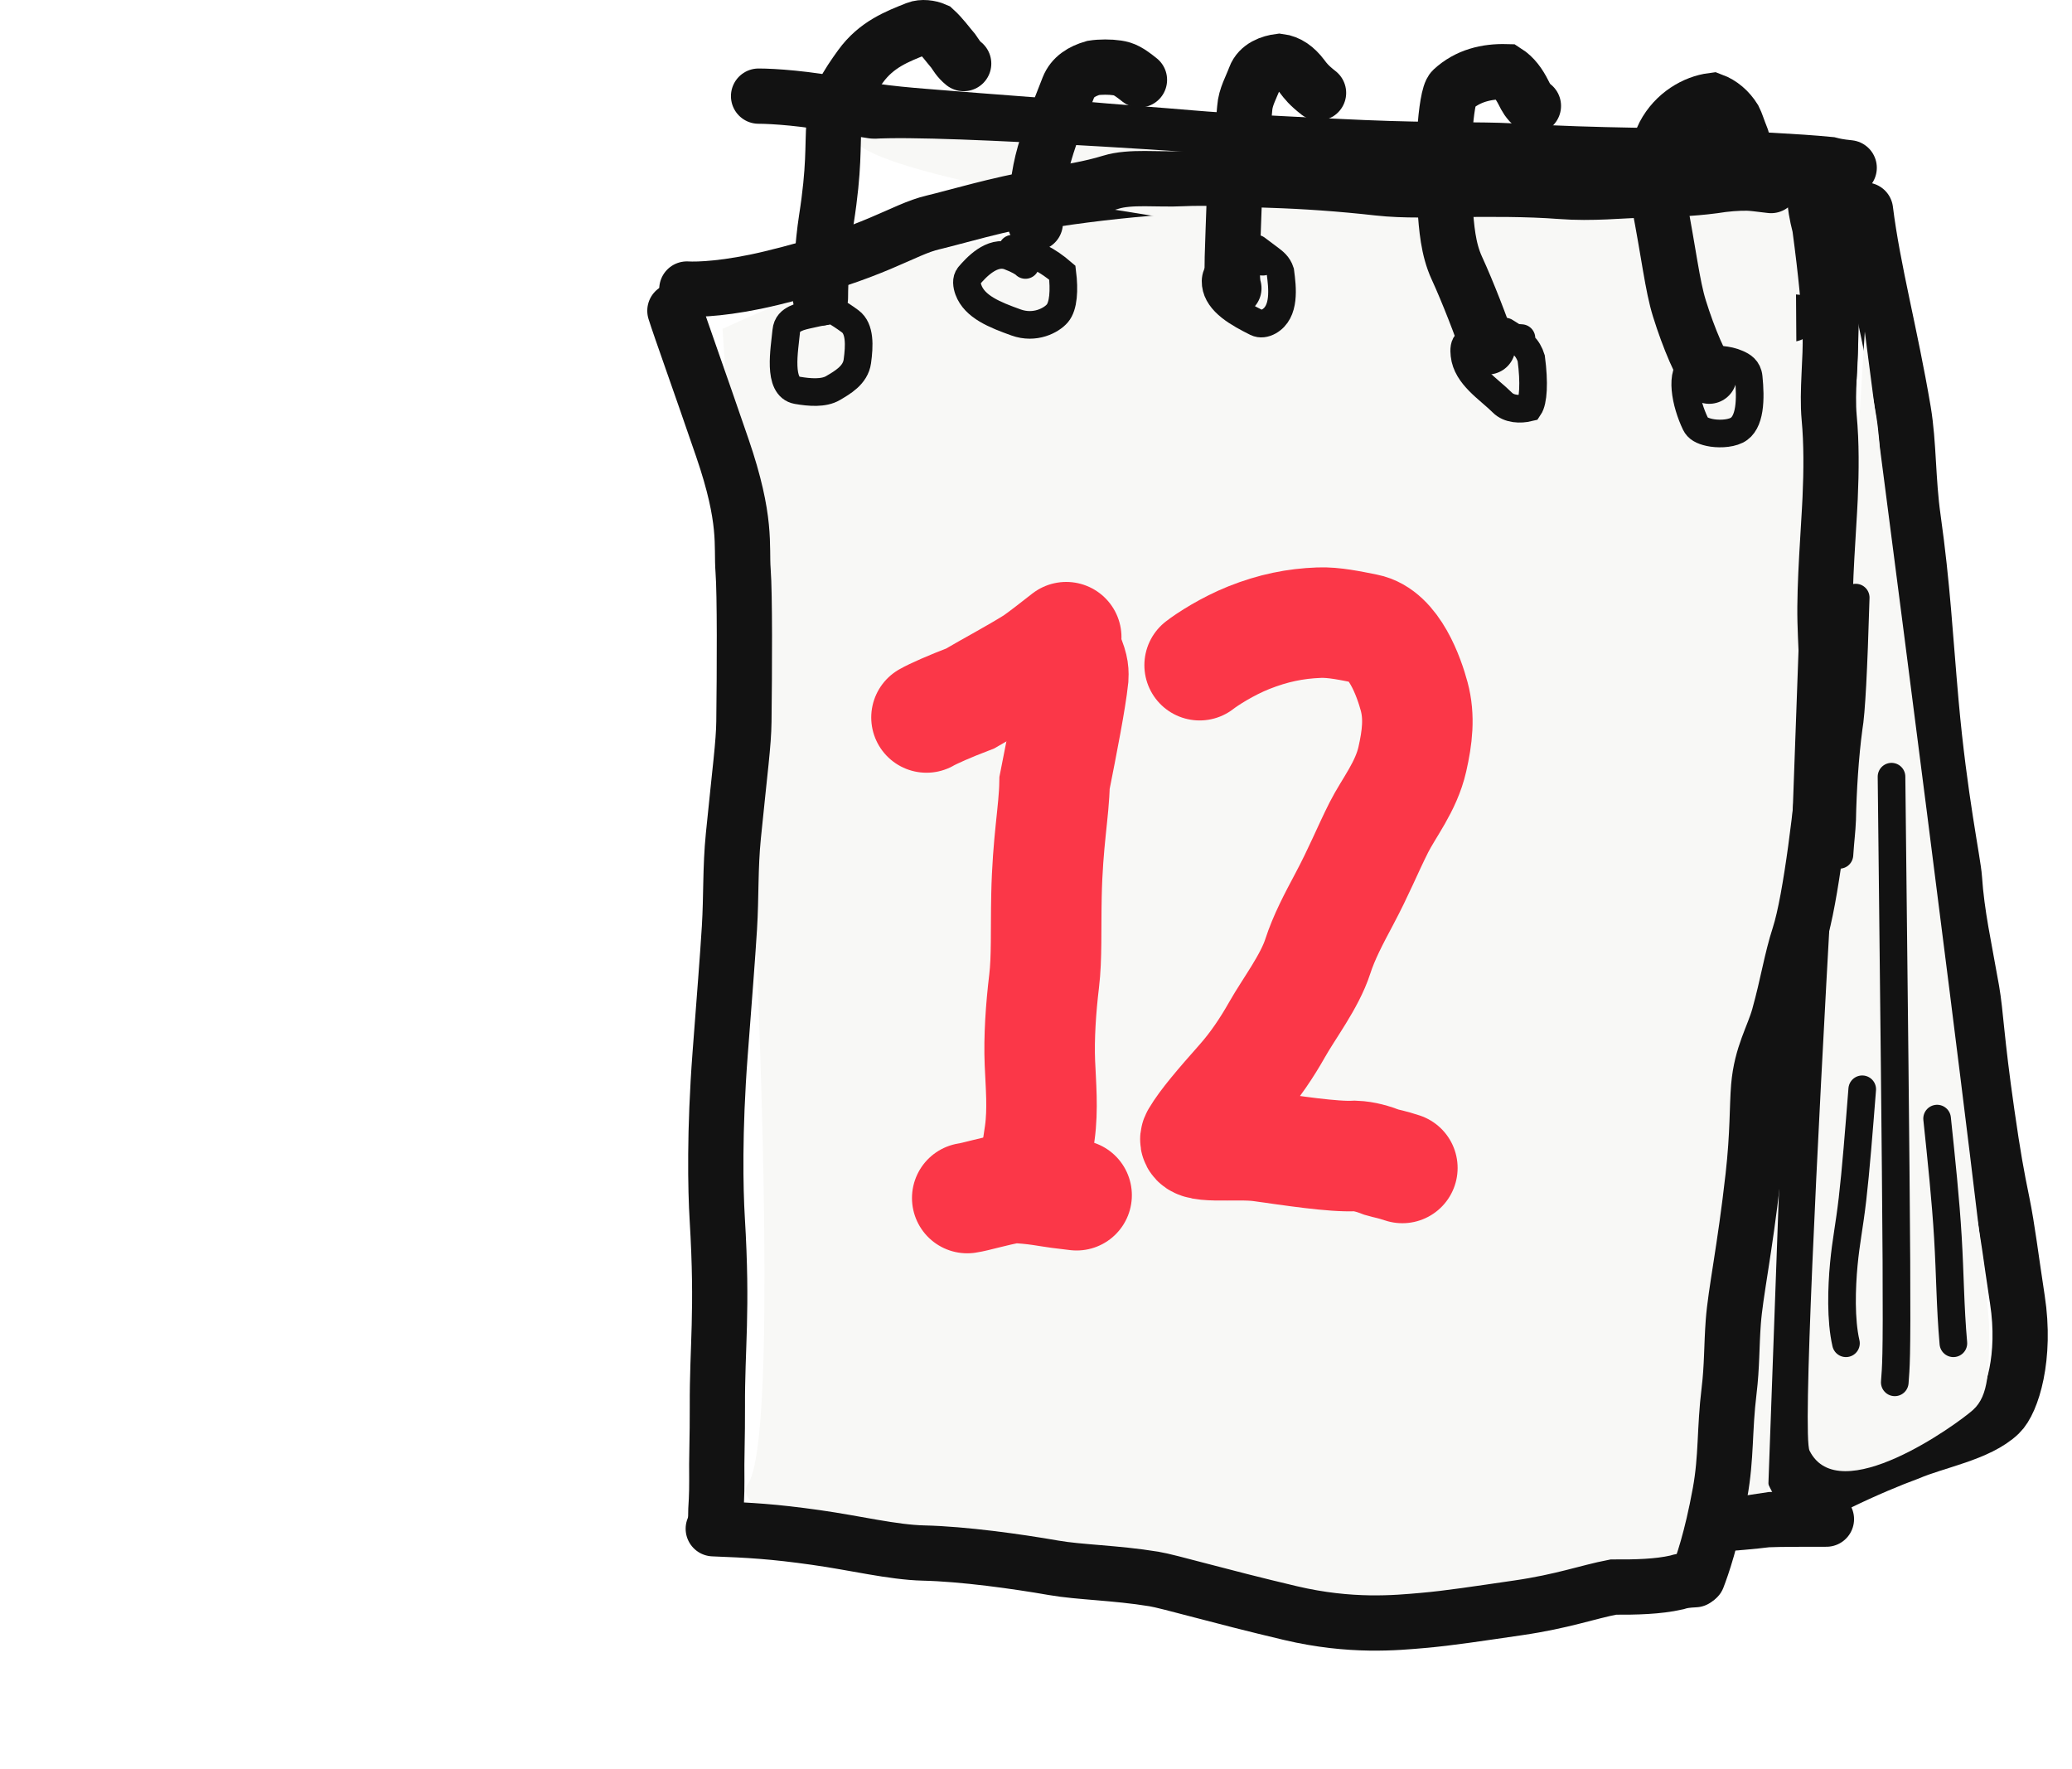
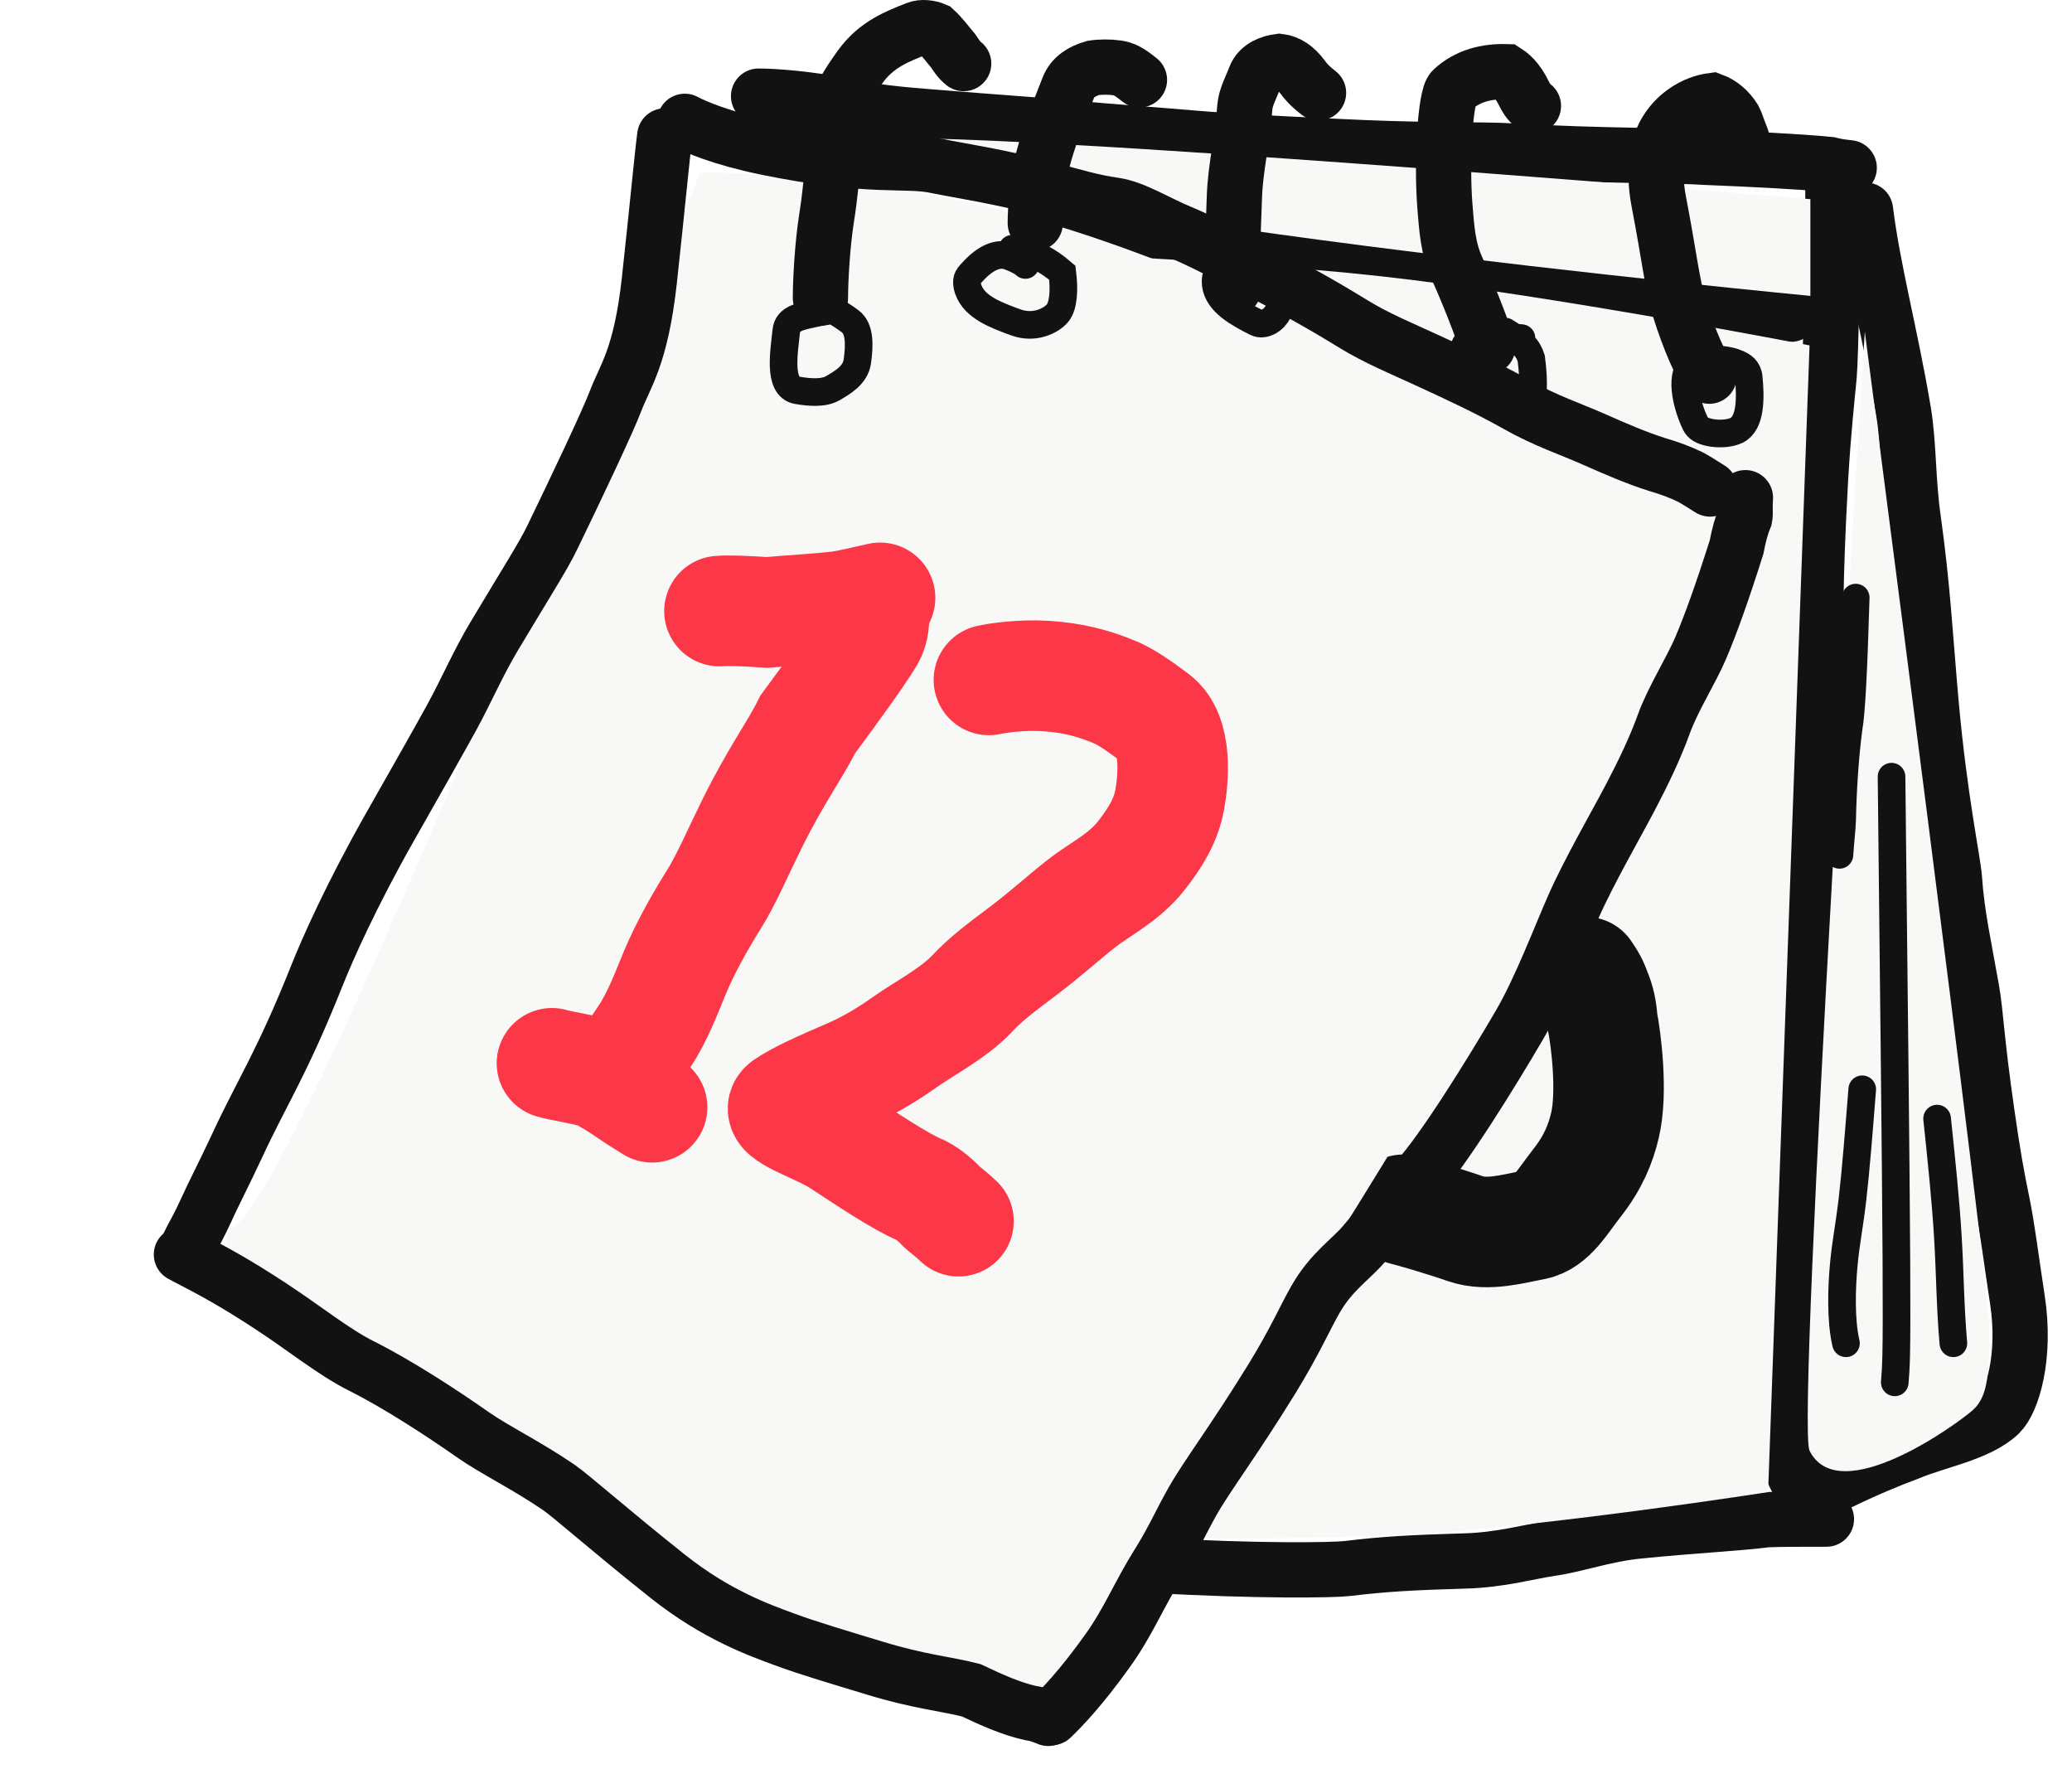
<svg xmlns="http://www.w3.org/2000/svg" width="75" height="64" viewBox="0 0 75 64" fill="none">
-   <path d="M42.66 17.502C42.893 16.839 43.678 15.504 44.092 14.814C44.498 14.137 45.17 12.914 45.487 11.967C45.614 11.588 45.606 11.141 45.528 10.71C45.49 10.501 45.295 10.356 45.117 10.276C44.94 10.196 44.745 10.196 44.568 10.274C43.841 10.591 43.682 11.528 43.368 12.393C43.1 13.129 42.975 13.925 42.544 14.671C42.308 15.063 42.072 15.419 41.856 15.732C41.757 15.89 41.679 16.046 41.599 16.206" stroke="#121212" stroke-linecap="round" />
+   <path d="M42.66 17.502C42.893 16.839 43.678 15.504 44.092 14.814C44.498 14.137 45.169 12.914 45.487 11.967C45.614 11.588 45.606 11.141 45.528 10.71C45.49 10.501 45.294 10.356 45.117 10.276C44.94 10.196 44.745 10.196 44.567 10.274C43.841 10.591 43.682 11.528 43.368 12.393C43.1 13.129 42.975 13.925 42.543 14.671C42.308 15.063 42.071 15.419 41.856 15.732C41.757 15.89 41.679 16.046 41.599 16.206" stroke="#121212" stroke-linecap="round" />
  <path d="M52.676 11.021C52.364 11.215 51.736 11.844 51.383 12.372C51.205 12.637 51.262 13.017 51.321 13.275C51.502 14.08 52.398 14.281 53.144 14.516C53.778 14.716 54.364 14.479 54.658 14.302C55.231 13.959 55.269 12.951 55.191 12.068C54.958 11.613 54.642 11.415 54.329 11.277C54.171 11.218 54.015 11.179 53.737 11.021" stroke="#121212" stroke-linecap="round" />
  <path d="M59.747 12.2C59.59 12.512 59.511 13.918 59.883 14.79C60.167 15.458 61.197 15.264 61.924 15.361C62.409 15.427 62.849 15.265 63.123 15.01C63.382 14.77 63.4 14.168 63.381 13.501C63.368 13.063 63.166 12.79 62.911 12.594C62.618 12.476 62.302 12.396 61.988 12.338C61.831 12.318 61.675 12.318 61.515 12.318" stroke="#121212" stroke-linecap="round" />
  <path d="M38.653 8.193C39.198 8.193 40.611 8.271 41.575 8.409C42.998 8.612 44.031 8.664 45.169 8.781C46.154 8.883 47.328 8.978 48.176 9.037C48.946 9.091 50.972 9.369 52.572 9.567C55.273 9.901 57.609 10.349 59.017 10.589C60.449 10.863 62.097 11.177 63.238 11.355C63.63 11.375 64.213 11.375 64.814 11.375" stroke="#121212" stroke-width="2" stroke-linecap="round" />
-   <path d="M27.458 3.479C27.964 3.479 29.221 3.557 30.536 3.831C31.93 4.122 33.185 4.186 34.348 4.284C35.543 4.384 37.741 4.54 38.806 4.637C40.413 4.785 41.983 4.893 43.108 4.991C44.38 5.102 47.046 5.247 49.365 5.344C51.819 5.448 53.656 5.403 54.69 5.462C58.207 5.663 60.242 5.6 61.844 5.698C63.241 5.757 65.036 5.836 66.226 5.953C66.384 5.993 66.54 6.032 66.935 6.072" stroke="#121212" stroke-width="2" stroke-linecap="round" />
+   <path d="M27.458 3.479C27.965 3.479 29.221 3.557 30.536 3.831C31.93 4.122 33.185 4.186 34.348 4.284C35.543 4.384 37.741 4.54 38.806 4.637C40.413 4.785 41.983 4.893 43.108 4.991C44.38 5.102 47.046 5.247 49.366 5.344C51.819 5.448 53.656 5.403 54.69 5.462C58.208 5.663 60.242 5.6 61.844 5.698C63.241 5.757 65.036 5.836 66.226 5.953C66.384 5.993 66.54 6.032 66.936 6.072" stroke="#121212" stroke-width="2" stroke-linecap="round" />
  <path d="M66.346 6.661C66.346 9.118 66.269 12.982 66.209 13.611C66.141 14.328 65.993 15.647 65.895 17.395C65.672 21.383 65.757 22.329 65.659 24.633C65.585 26.384 65.639 29.73 65.581 31.764C65.523 33.798 65.406 34.42 65.307 35.927C65.052 39.801 65.011 42.405 64.952 42.796C64.8 43.809 64.814 46.624 64.716 49.017C64.697 49.816 64.697 51.255 64.716 52.074C64.735 52.893 64.774 53.049 65.05 53.563" stroke="#121212" stroke-width="2" stroke-linecap="round" />
  <path d="M36.532 56.391C37.432 56.43 39.386 56.509 41.703 56.646C45.512 56.87 48.275 56.824 48.764 56.765C50.151 56.598 51.102 56.549 53.061 56.49C54.336 56.451 55.342 56.156 56.15 56.038C57.085 55.903 58.09 55.529 59.29 55.41C61.234 55.213 62.884 55.135 63.964 54.997C64.453 54.977 65.269 54.977 66.111 54.977" stroke="#121212" stroke-width="2" stroke-linecap="round" />
  <path d="M67.525 7.604C67.799 9.801 68.423 12.063 68.899 14.881C69.098 16.061 69.055 17.378 69.252 18.769C69.597 21.217 69.685 23.032 69.899 25.438C70.209 28.913 70.707 31.209 70.745 31.796C70.832 33.106 71.098 34.269 71.374 35.841C71.524 36.699 71.531 37.571 71.923 40.294C72.145 41.843 72.276 42.561 72.474 43.522C72.67 44.479 72.788 45.505 73.023 47.033C73.344 49.112 72.83 50.732 72.379 51.163C71.611 51.899 70.087 52.146 69.079 52.579C68.43 52.816 67.492 53.207 66.526 53.679C66.347 53.797 66.231 53.914 66.111 54.034" stroke="#121212" stroke-width="2" stroke-linecap="round" />
  <path d="M51.5 55.5C45.654 55.88 36.5 55.5 36.5 55.5L34 9C34 9 43.849 9.317 50 10C56.151 10.683 65.5 12.5 65.5 12.5L64 54C64 54 56.406 55.181 51.5 55.5Z" fill="#F8F8F6" />
  <path d="M50.791 43.782C51.103 43.86 52.198 44.173 53.047 44.468C53.855 44.749 54.833 44.451 55.502 44.332C56.16 44.215 56.563 43.471 57.074 42.822C57.669 42.066 57.939 41.39 58.096 40.72C58.375 39.534 58.137 37.619 57.999 36.93C57.979 36.558 57.901 36.202 57.764 35.889C57.705 35.731 57.666 35.575 57.39 35.179" stroke="#121212" stroke-width="4" stroke-linecap="round" />
  <path d="M71.417 51.025C70.833 51.549 66.565 54.63 65.5 52.5C65 51.5 67.5 12 67.5 12C67.5 12 72 46.438 72 48C72 49.562 72 50.5 71.417 51.025Z" fill="#F8F8F6" />
-   <path d="M68.467 28.108C68.467 28.147 68.467 28.186 68.506 31.648C68.545 35.109 68.623 41.993 68.644 45.636C68.664 49.279 68.625 49.474 68.585 50.027" stroke="#121212" stroke-linecap="round" />
+   <path d="M68.468 28.108C68.468 28.147 68.468 28.186 68.506 31.648C68.545 35.109 68.623 41.993 68.644 45.636C68.664 49.279 68.626 49.474 68.585 50.027" stroke="#121212" stroke-linecap="round" />
  <path d="M67.407 39.421C67.29 40.899 67.174 42.377 67.055 43.391C66.937 44.405 66.82 44.911 66.74 45.754C66.661 46.598 66.622 47.765 66.818 48.613" stroke="#121212" stroke-linecap="round" />
  <path d="M70.117 40.482C70.273 41.96 70.428 43.438 70.508 44.782C70.589 46.127 70.589 47.293 70.706 48.613" stroke="#121212" stroke-linecap="round" />
-   <path d="M67.171 21.627C67.093 24.271 67.014 25.789 66.917 26.336C66.78 27.349 66.7 28.613 66.68 29.672C66.661 30.109 66.622 30.343 66.582 30.937" stroke="#121212" stroke-linecap="round" />
+   <path d="M67.171 21.627C67.094 24.271 67.014 25.789 66.917 26.336C66.78 27.349 66.7 28.613 66.68 29.672C66.661 30.109 66.622 30.343 66.582 30.937" stroke="#121212" stroke-linecap="round" />
  <path d="M65.53 10.708C65.53 10.708 34.03 7.708 31.03 5.208C29.816 4.196 65.53 7.208 65.53 7.208V10.708Z" fill="#F8F8F6" />
-   <path d="M61.316 56.764C52.001 59.601 25.331 56.327 27.08 53.691C28.828 51.056 26.154 11.902 26.154 11.902C40.129 5.424 49.575 8.576 64.934 6.983C65.55 28.075 62.849 37.478 61.316 56.764Z" fill="#F8F8F6" />
-   <path d="M33.536 25.965C33.776 25.828 34.366 25.565 35.115 25.279C35.885 24.827 36.661 24.421 37.433 23.942C37.723 23.741 38.152 23.406 38.594 23.06" stroke="#FB3748" stroke-width="4" stroke-linecap="round" />
-   <path d="M35.011 43.357C35.323 43.312 35.962 43.111 36.663 42.987C37.431 43.01 37.976 43.133 38.306 43.174C38.472 43.194 38.636 43.214 38.97 43.255" stroke="#FB3748" stroke-width="4" stroke-linecap="round" />
-   <path d="M24.429 11.247C24.629 11.881 25.273 13.659 26.148 16.212C27.051 18.846 26.828 19.737 26.898 20.656C26.962 21.499 26.95 24.212 26.927 26.116C26.918 26.91 26.786 27.845 26.546 30.247C26.429 31.418 26.474 32.426 26.403 33.579C26.336 34.676 26.224 36.061 26.066 38.147C25.854 40.943 25.898 43.047 25.962 44.112C26.167 47.503 25.956 48.73 25.967 50.914C25.972 52.007 25.933 52.789 25.946 53.603C25.946 53.828 25.943 54.077 25.932 54.287C25.92 54.497 25.9 54.66 25.911 55.253" stroke="#121212" stroke-width="2" stroke-linecap="round" />
-   <path d="M25.818 55.325C27.153 55.377 27.986 55.423 29.523 55.64C30.962 55.842 32.314 56.178 33.429 56.204C34.877 56.238 36.796 56.505 38.137 56.739C39.08 56.904 40.367 56.915 41.765 57.143C42.32 57.233 44.112 57.765 46.708 58.377C48.898 58.894 50.552 58.726 51.489 58.645C52.457 58.562 53.531 58.393 54.943 58.189C56.564 57.954 57.461 57.616 58.396 57.436C59.223 57.44 60.005 57.423 60.684 57.27C60.845 57.219 61.015 57.184 61.356 57.169" stroke="#121212" stroke-width="2" stroke-linecap="round" />
-   <path d="M37.429 42.814C37.376 42.558 37.519 41.85 37.636 41.01C37.758 40.14 37.673 39.238 37.641 38.464C37.604 37.56 37.674 36.497 37.794 35.503C37.895 34.672 37.853 33.665 37.879 32.423C37.92 30.433 38.153 29.393 38.172 28.329C38.464 26.856 38.763 25.324 38.847 24.535C38.855 24.353 38.876 24.19 38.679 23.742" stroke="#FB3748" stroke-width="4" stroke-linecap="round" />
-   <path d="M43.423 24.073C43.7 23.857 44.428 23.387 45.208 23.076C46.079 22.73 46.879 22.566 47.751 22.534C48.277 22.514 48.885 22.644 49.444 22.755C50.467 22.956 51.006 24.525 51.189 25.205C51.39 25.953 51.301 26.687 51.122 27.477C50.896 28.472 50.262 29.246 49.91 29.945C49.494 30.77 49.199 31.522 48.653 32.547C48.272 33.263 47.926 33.913 47.699 34.613C47.403 35.526 46.658 36.497 46.227 37.26C45.854 37.92 45.425 38.559 44.921 39.128C44.166 39.981 43.604 40.63 43.301 41.141C43.014 41.624 44.71 41.357 45.634 41.485C46.722 41.635 48.256 41.877 49.048 41.834C49.382 41.847 49.707 41.942 50.027 42.066C50.19 42.114 50.354 42.134 50.761 42.268" stroke="#FB3748" stroke-width="4" stroke-linecap="round" />
-   <path d="M24.862 10.46C25.276 10.484 26.341 10.447 27.909 10.069C31.713 9.152 32.649 8.312 33.787 8.046C34.557 7.865 36.027 7.413 37.806 7.098C38.704 6.939 39.464 6.825 40.207 6.595C40.922 6.374 41.907 6.51 42.798 6.464C43.646 6.42 44.932 6.488 46.008 6.522C47.217 6.56 48.551 6.652 49.89 6.803C50.847 6.91 51.856 6.863 52.823 6.855C53.924 6.846 55.273 6.834 56.493 6.928C57.639 7.016 58.708 6.893 59.496 6.877C60.379 6.858 61.207 6.834 62.019 6.726C62.46 6.654 62.886 6.621 63.263 6.626C63.445 6.634 63.608 6.654 64.108 6.715" stroke="#121212" stroke-width="2" stroke-linecap="round" />
-   <path d="M61.449 57.097C61.613 56.671 61.954 55.71 62.26 54.027C62.497 52.725 62.413 51.762 62.588 50.33C62.696 49.442 62.675 48.716 62.74 47.842C62.819 46.776 63.155 45.254 63.456 42.578C63.631 41.021 63.597 40.07 63.659 39.322C63.755 38.177 64.188 37.511 64.391 36.781C64.721 35.594 64.834 34.766 65.126 33.863C65.551 32.552 65.946 29.127 66.119 27.157C66.245 25.72 66.097 23.811 66.062 22.492C66.027 21.155 66.198 19.098 66.245 18.035C66.29 17.032 66.296 16.027 66.211 15.12C66.123 14.176 66.281 12.95 66.249 12.074C66.216 11.154 66.098 9.905 65.871 8.211C65.748 7.731 65.701 7.416 65.684 7.107C65.646 6.961 65.551 6.839 65.4 6.454" stroke="#121212" stroke-width="2" stroke-linecap="round" />
+   <path d="M38.081 61.804C28.444 60.408 5.701 46.1 8.404 44.459C11.107 42.818 25.344 6.245 25.344 6.245C40.747 6.329 47.955 13.199 62.532 18.291C54.117 37.642 47.673 45.002 38.081 61.804Z" fill="#F8F8F6" />
+   <path d="M26.042 22.114C26.317 22.091 26.963 22.105 27.763 22.164C28.652 22.083 29.527 22.046 30.43 21.94C30.778 21.882 31.309 21.761 31.856 21.636" stroke="#FB3748" stroke-width="4" stroke-linecap="round" />
+   <path d="M19.979 38.48C20.28 38.573 20.944 38.662 21.631 38.848C22.316 39.196 22.757 39.539 23.038 39.716C23.18 39.805 23.319 39.893 23.604 40.072" stroke="#FB3748" stroke-width="4" stroke-linecap="round" />
+   <path d="M24.062 4.919C23.972 5.578 23.799 7.461 23.505 10.144C23.202 12.911 22.62 13.623 22.293 14.484C21.993 15.275 20.828 17.724 19.997 19.438C19.651 20.152 19.133 20.943 17.894 23.015C17.291 24.024 16.902 24.956 16.348 25.969C15.82 26.933 15.13 28.139 14.099 29.959C12.718 32.4 11.863 34.323 11.468 35.314C10.211 38.47 9.498 39.491 8.579 41.472C8.119 42.463 7.751 43.154 7.415 43.896C7.32 44.1 7.212 44.324 7.112 44.509C7.012 44.694 6.924 44.834 6.682 45.375" stroke="#121212" stroke-width="2" stroke-linecap="round" />
+   <path d="M6.567 45.401C7.753 46.016 8.487 46.412 9.786 47.262C11.002 48.057 12.083 48.936 13.081 49.434C14.377 50.081 16 51.138 17.114 51.921C17.898 52.471 19.058 53.029 20.226 53.829C20.69 54.148 22.085 55.391 24.174 57.05C25.936 58.449 27.505 59 28.387 59.326C29.299 59.663 30.342 59.967 31.707 60.382C33.274 60.859 34.23 60.935 35.152 61.17C35.899 61.525 36.614 61.843 37.294 61.993C37.461 62.015 37.63 62.057 37.945 62.188" stroke="#121212" stroke-width="2" stroke-linecap="round" />
+   <path d="M22.397 39.018C22.459 38.763 22.889 38.183 23.352 37.473C23.833 36.738 24.14 35.885 24.44 35.171C24.791 34.337 25.306 33.405 25.838 32.556C26.283 31.848 26.674 30.918 27.225 29.805C28.109 28.022 28.762 27.18 29.232 26.225C30.123 25.016 31.045 23.757 31.457 23.079C31.542 22.917 31.63 22.778 31.642 22.289" stroke="#FB3748" stroke-width="4" stroke-linecap="round" />
+   <path d="M35.795 24.607C36.138 24.529 36.996 24.413 37.834 24.464C38.77 24.521 39.564 24.713 40.366 25.055C40.85 25.261 41.345 25.637 41.805 25.975C42.645 26.593 42.465 28.242 42.341 28.935C42.205 29.698 41.813 30.324 41.314 30.963C40.686 31.766 39.783 32.198 39.167 32.681C38.44 33.25 37.853 33.805 36.923 34.5C36.274 34.987 35.684 35.427 35.181 35.965C34.525 36.665 33.437 37.227 32.723 37.733C32.104 38.172 31.444 38.568 30.746 38.869C29.7 39.32 28.915 39.668 28.424 40.001C27.959 40.316 29.607 40.797 30.389 41.305C31.309 41.903 32.595 42.775 33.33 43.074C33.626 43.227 33.88 43.452 34.117 43.7C34.244 43.813 34.384 43.901 34.695 44.195" stroke="#FB3748" stroke-width="4" stroke-linecap="round" />
+   <path d="M24.787 4.391C25.152 4.588 26.132 5.008 27.712 5.333C31.544 6.121 32.749 5.76 33.892 6.003C34.666 6.167 36.188 6.383 37.933 6.855C38.813 7.093 39.55 7.313 40.32 7.421C41.06 7.525 41.894 8.067 42.72 8.405C43.506 8.726 44.641 9.335 45.6 9.823C46.679 10.372 47.846 11.022 48.994 11.728C49.815 12.233 50.748 12.619 51.627 13.024C52.627 13.484 53.852 14.047 54.917 14.651C55.916 15.217 56.936 15.562 57.656 15.882C58.463 16.24 59.223 16.571 60.004 16.818C60.433 16.941 60.833 17.093 61.172 17.257C61.333 17.341 61.473 17.429 61.899 17.697" stroke="#121212" stroke-width="2" stroke-linecap="round" />
+   <path d="M38.06 62.162C38.389 61.847 39.107 61.121 40.1 59.728C40.868 58.651 41.202 57.744 41.969 56.523C42.444 55.765 42.734 55.099 43.165 54.335C43.69 53.404 44.642 52.17 46.053 49.876C46.873 48.541 47.247 47.666 47.622 47.015C48.195 46.02 48.87 45.602 49.364 45.028C50.168 44.094 50.623 43.392 51.272 42.7C52.214 41.694 54.028 38.762 55.023 37.053C55.748 35.806 56.426 34.015 56.956 32.806C57.493 31.582 58.523 29.793 59.017 28.851C59.484 27.962 59.918 27.056 60.227 26.199C60.548 25.306 61.214 24.264 61.557 23.458C61.918 22.612 62.343 21.43 62.858 19.801C62.951 19.314 63.042 19.01 63.158 18.722C63.186 18.575 63.152 18.423 63.179 18.011" stroke="#121212" stroke-width="2" stroke-linecap="round" />
  <path d="M37.117 9.589C37.039 9.511 36.844 9.394 36.53 9.276C35.901 9.039 35.312 9.706 35.076 9.98C34.961 10.114 34.996 10.332 35.054 10.49C35.281 11.107 36.014 11.395 36.779 11.67C37.46 11.915 38.059 11.594 38.274 11.339C38.496 11.078 38.531 10.497 38.453 9.869C37.904 9.394 37.433 9.197 37.12 9.118C36.962 9.079 36.806 9.04 36.646 9" stroke="#121212" stroke-linecap="round" />
  <path d="M45.715 9.471C45.482 9.471 45.206 9.394 44.892 9.315C44.58 9.236 44.302 9.588 44.106 9.843C44.009 9.969 43.987 10.136 44.006 10.294C44.084 10.949 44.848 11.354 45.477 11.67C45.623 11.743 45.79 11.71 45.929 11.633C46.529 11.296 46.422 10.418 46.344 9.829C46.267 9.59 46.111 9.474 45.953 9.355C45.795 9.237 45.64 9.12 45.479 9" stroke="#121212" stroke-linecap="round" />
  <path d="M55.072 12.236C54.602 12.197 53.74 12.118 53.129 12.391C52.988 12.454 52.99 12.665 53.009 12.842C53.09 13.602 53.891 14.079 54.382 14.571C54.624 14.814 55.03 14.828 55.344 14.751C55.503 14.517 55.543 13.851 55.426 12.969C55.309 12.592 55.076 12.358 54.482 12" stroke="#121212" stroke-linecap="round" />
  <path d="M61.843 13.118C61.765 13.04 61.57 13.039 61.315 13.176C60.777 13.463 61.018 14.605 61.37 15.335C61.449 15.499 61.605 15.59 61.879 15.65C62.153 15.71 62.581 15.71 62.859 15.574C63.37 15.325 63.375 14.419 63.297 13.653C63.266 13.346 63.064 13.238 62.887 13.159C62.709 13.079 62.515 13.04 62.317 13.02C62.12 13 61.925 13 61.725 13" stroke="#121212" stroke-linecap="round" />
  <path d="M29.697 10.786C29.697 10.083 29.775 8.825 29.912 7.943C30.207 6.056 30.128 5.329 30.188 4.464C30.238 3.736 30.677 3.05 31.148 2.402C31.728 1.602 32.483 1.32 33.17 1.045C33.374 0.963 33.659 1.004 33.838 1.082C34.095 1.316 34.291 1.593 34.507 1.847C34.606 1.985 34.684 2.141 34.882 2.301" stroke="#121212" stroke-width="2" stroke-linecap="round" />
  <path d="M29.932 11.139C30.01 11.139 30.322 11.295 30.774 11.628C31.137 11.896 31.111 12.511 31.033 13.079C30.964 13.583 30.484 13.848 30.151 14.045C29.815 14.243 29.307 14.203 28.855 14.125C28.135 14.001 28.4 12.636 28.459 11.988C28.483 11.724 28.634 11.613 28.791 11.533C28.948 11.454 29.143 11.415 29.321 11.375C29.499 11.336 29.654 11.297 29.932 11.257" stroke="#121212" stroke-linecap="round" />
  <path d="M53.855 12.553C53.66 11.928 53.11 10.517 52.736 9.708C52.41 9.001 52.363 8.235 52.303 7.489C52.169 5.81 52.322 3.48 52.576 3.245C53.125 2.738 53.812 2.576 54.52 2.595C54.795 2.77 54.993 3.045 55.15 3.359C55.229 3.517 55.307 3.672 55.505 3.833" stroke="#121212" stroke-width="2" stroke-linecap="round" />
  <path d="M61.868 13.614C61.594 13.34 61.126 12.247 60.789 11.162C60.53 10.328 60.416 9.22 60.043 7.298C59.804 6.067 60.06 5.209 60.237 4.876C60.632 4.128 61.354 3.717 61.984 3.636C62.297 3.752 62.574 3.988 62.77 4.302C62.85 4.459 62.889 4.615 63.047 5.011" stroke="#121212" stroke-width="2" stroke-linecap="round" />
  <path d="M44.663 10.432C44.545 10.043 44.623 8.942 44.682 7.12C44.717 6.065 44.976 5.056 45.055 3.915C45.084 3.505 45.291 3.167 45.428 2.794C45.572 2.401 45.997 2.262 46.31 2.222C46.624 2.26 46.901 2.456 47.136 2.77C47.254 2.927 47.371 3.083 47.727 3.361" stroke="#121212" stroke-width="2" stroke-linecap="round" />
  <path d="M37.474 8.075C37.474 7.528 37.552 6.585 37.729 5.858C37.911 5.109 38.297 4.113 38.671 3.168C38.823 2.783 39.162 2.576 39.573 2.458C39.828 2.418 40.178 2.418 40.436 2.457C40.694 2.496 40.849 2.574 41.245 2.89" stroke="#121212" stroke-width="2" stroke-linecap="round" />
</svg>
